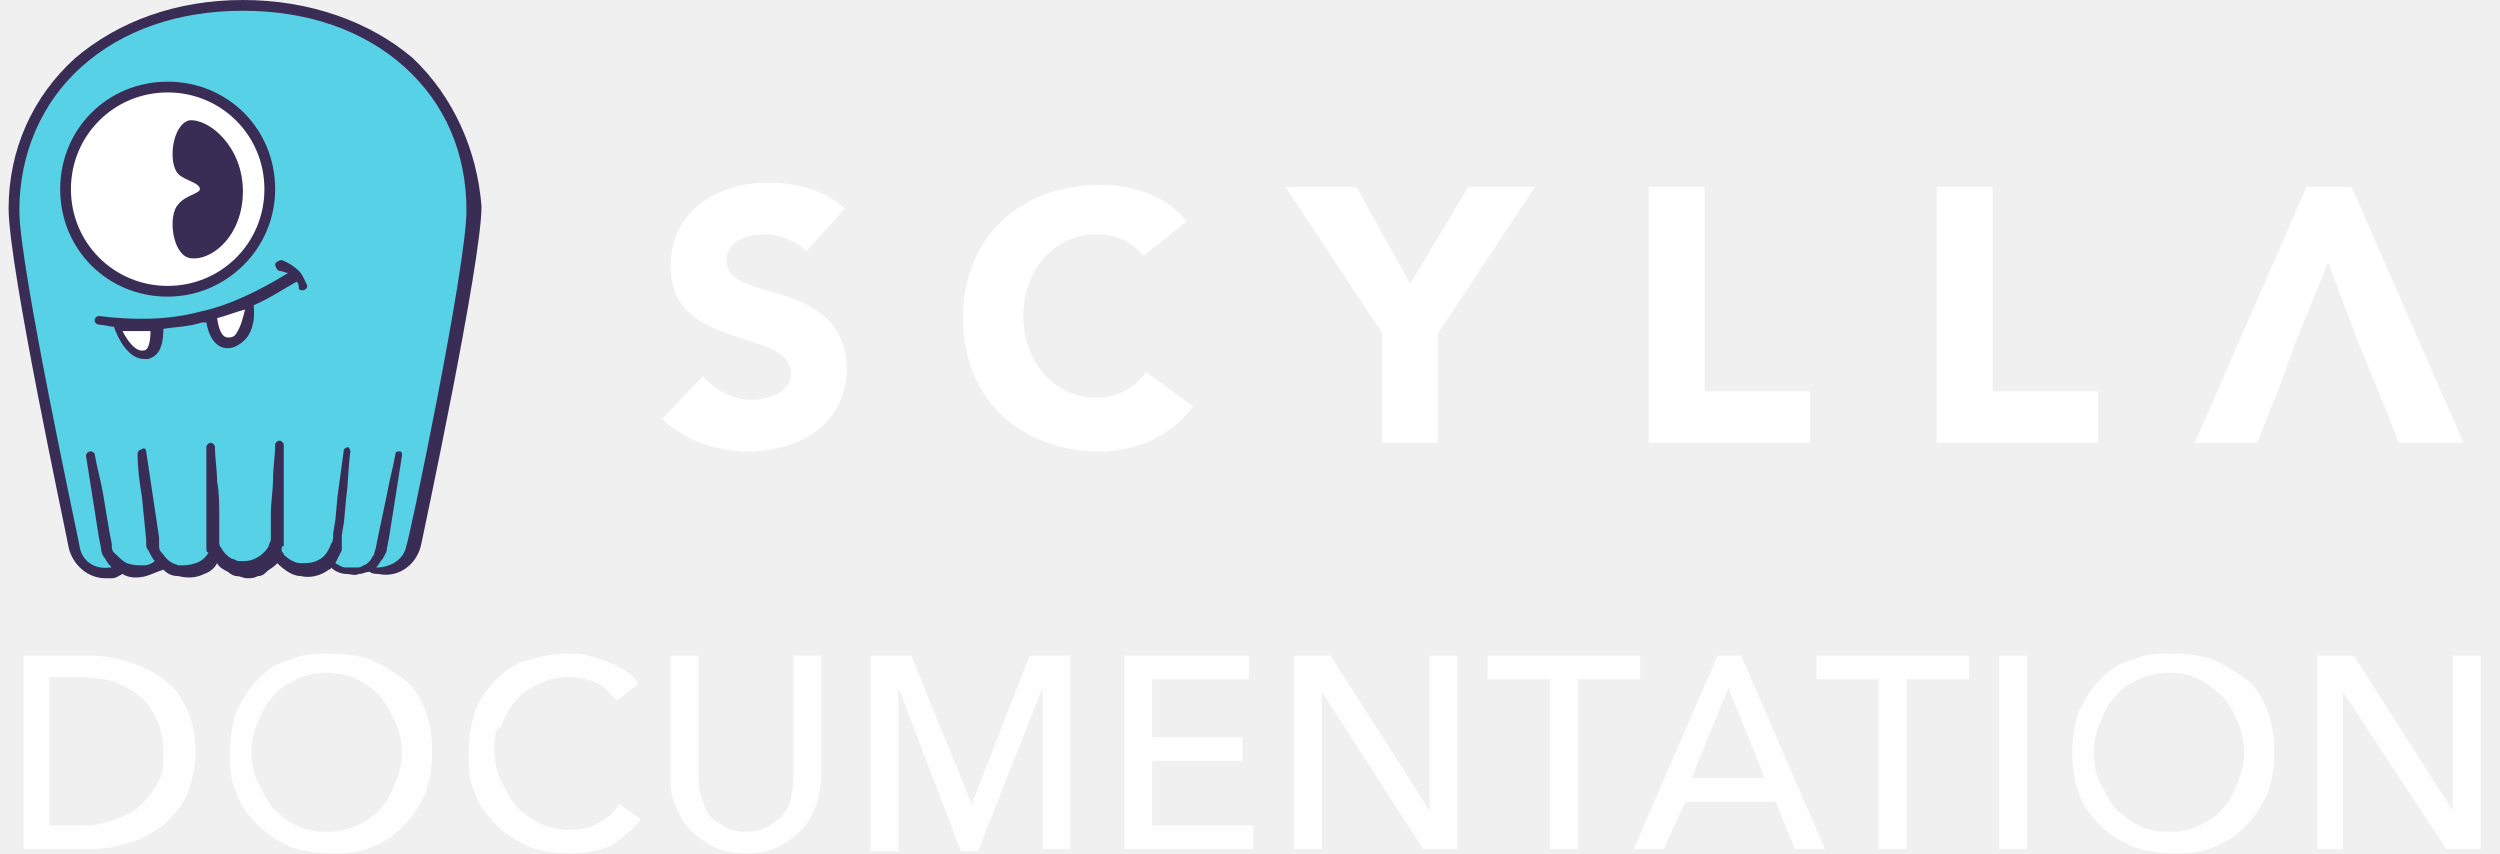
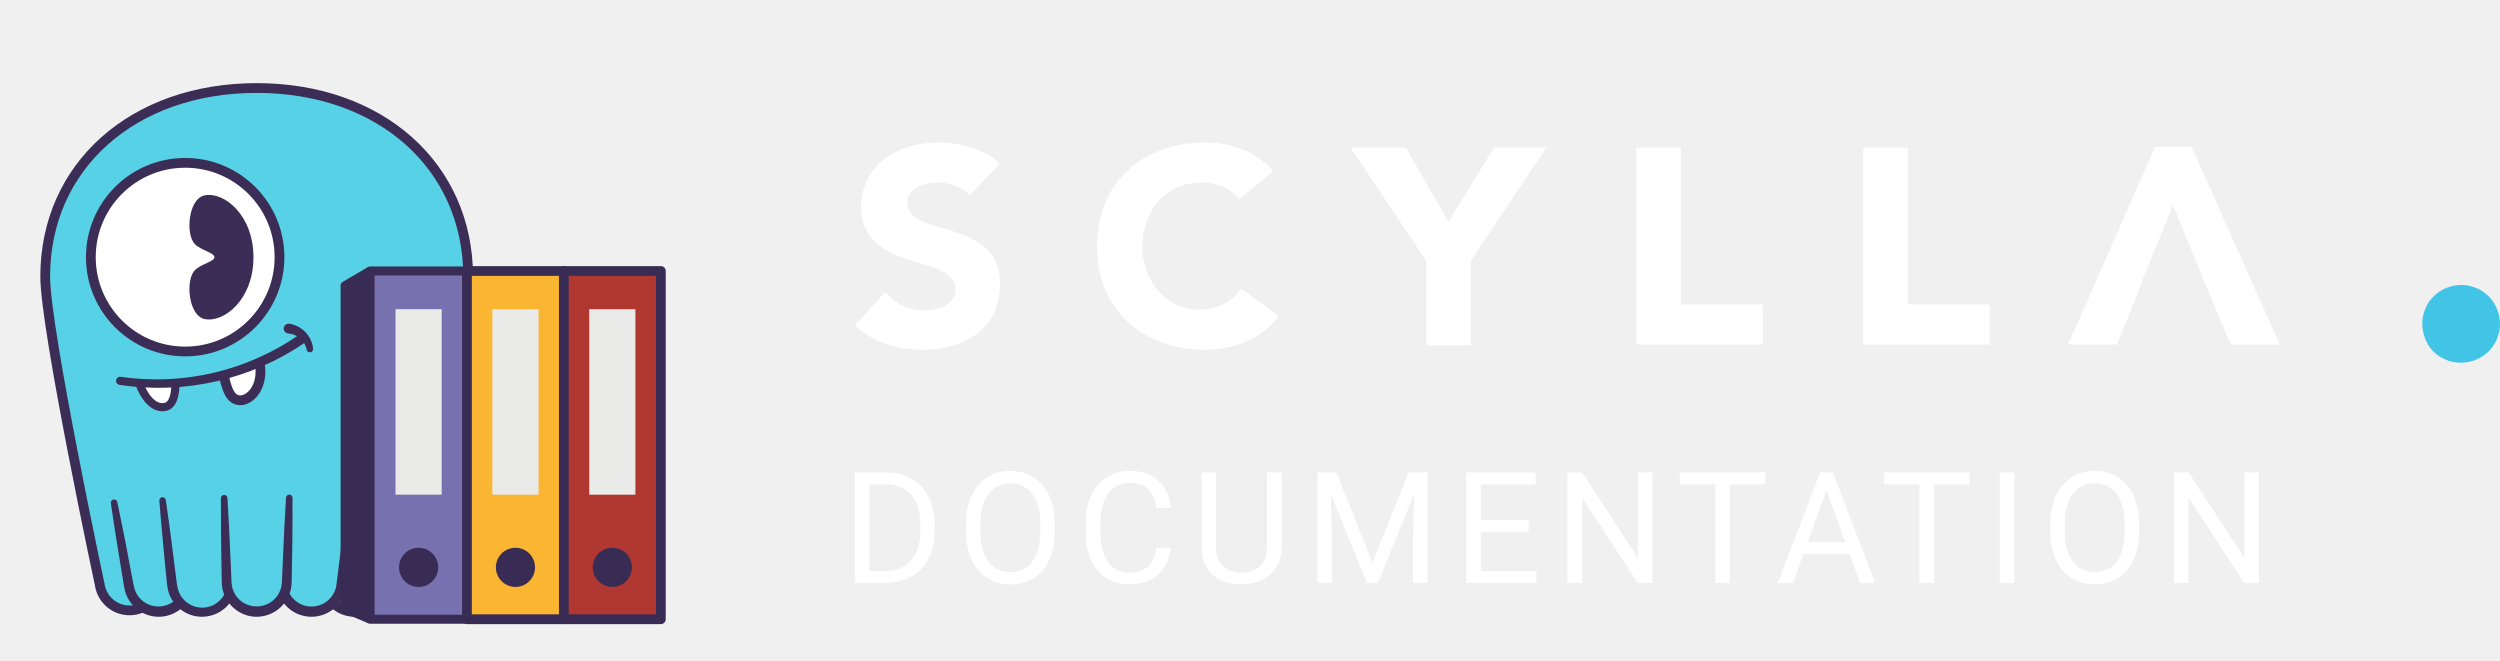
- <svg xmlns="http://www.w3.org/2000/svg" version="1.1" id="Layer_1" x="0px" y="0px" viewBox="0 0 116.3 39.7" style="enable-background:new 0 0 116.3 39.7;" xml:space="preserve">
-   <style type="text/css">
- 	.st0{opacity:0.9;fill:#FFFFFF;enable-background:new    ;}
- 	.st1{fill:#FFFFFF;}
- 	.st2{fill:#57D1E5;}
- 	.st3{fill:#3A2D55;}
- </style>
-   <path id="Documentation" class="st0" d="M1.1,30.5h3.1c0.6,0,1.2,0.1,1.8,0.3c0.6,0.2,1.1,0.4,1.6,0.8c0.5,0.3,0.8,0.8,1.1,1.4  c0.3,0.6,0.4,1.3,0.4,2s-0.2,1.4-0.4,2c-0.3,0.6-0.7,1-1.1,1.4c-0.5,0.3-1,0.7-1.6,0.8c-0.6,0.2-1.2,0.3-1.8,0.3H1.1V30.5z   M2.3,38.4h1.6c0.5,0,1-0.1,1.5-0.3c0.5-0.2,0.8-0.3,1.2-0.7c0.3-0.3,0.6-0.7,0.8-1.1C7.6,36,7.6,35.5,7.6,35c0-0.6-0.1-1-0.3-1.5  c-0.2-0.4-0.4-0.8-0.8-1.1c-0.3-0.3-0.8-0.5-1.2-0.7c-0.5-0.1-1-0.2-1.5-0.2H2.3V38.4z M20.1,35c0,0.7-0.1,1.3-0.3,1.9  c-0.3,0.6-0.6,1.1-1,1.5s-0.9,0.8-1.5,1c-0.6,0.3-1.3,0.3-1.9,0.3s-1.3-0.1-1.9-0.3c-0.6-0.3-1.1-0.6-1.5-1s-0.8-0.9-1-1.5  c-0.3-0.6-0.3-1.2-0.3-1.9c0-0.7,0.1-1.3,0.3-1.9c0.3-0.6,0.6-1.1,1-1.5s0.9-0.8,1.5-0.9c0.6-0.3,1.2-0.3,1.9-0.3  c0.7,0,1.3,0.1,1.9,0.3c0.6,0.3,1.1,0.6,1.5,0.9s0.8,0.9,1,1.5C20,33.7,20.1,34.2,20.1,35z M18.7,35c0-0.5-0.1-0.9-0.3-1.4  c-0.2-0.4-0.4-0.8-0.7-1.2c-0.3-0.3-0.7-0.6-1.1-0.8c-0.4-0.2-0.9-0.3-1.4-0.3s-1,0.1-1.4,0.3c-0.4,0.2-0.8,0.4-1.1,0.8  c-0.3,0.3-0.5,0.7-0.7,1.2c-0.2,0.4-0.3,0.9-0.3,1.4c0,0.5,0.1,1,0.3,1.4c0.2,0.4,0.4,0.8,0.7,1.2c0.3,0.3,0.7,0.6,1.1,0.8  c0.4,0.2,0.8,0.3,1.4,0.3c0.5,0,1-0.1,1.4-0.3c0.4-0.2,0.8-0.4,1.1-0.8c0.3-0.3,0.5-0.7,0.7-1.2S18.7,35.5,18.7,35z M29.8,38.1  c-0.3,0.5-0.8,0.8-1.3,1.2c-0.6,0.3-1.3,0.4-2,0.4c-0.7,0-1.3-0.1-1.9-0.3c-0.6-0.3-1.1-0.6-1.5-1c-0.4-0.4-0.8-0.9-1-1.5  c-0.3-0.6-0.3-1.2-0.3-1.9c0-0.7,0.1-1.3,0.3-1.9s0.6-1.1,1-1.5c0.4-0.4,0.9-0.8,1.5-0.9c0.6-0.2,1.3-0.3,1.9-0.3  c0.3,0,0.6,0,0.9,0.1c0.3,0.1,0.6,0.2,0.9,0.3c0.3,0.1,0.6,0.3,0.8,0.4c0.3,0.2,0.4,0.3,0.6,0.6l-1,0.8c-0.3-0.3-0.5-0.6-0.9-0.8  s-0.8-0.3-1.3-0.3c-0.5,0-1,0.1-1.4,0.3s-0.8,0.4-1.1,0.8c-0.3,0.3-0.5,0.7-0.7,1.2C23,33.9,23,34.4,23,34.9c0,0.5,0.1,1,0.3,1.4  c0.2,0.4,0.4,0.8,0.7,1.2c0.3,0.3,0.7,0.6,1.1,0.8s0.9,0.3,1.4,0.3s1-0.1,1.3-0.3c0.4-0.2,0.8-0.5,1-0.9L29.8,38.1z M34.7,39.7  c-0.6,0-1.1-0.1-1.5-0.3c-0.4-0.2-0.8-0.5-1.1-0.8c-0.3-0.3-0.5-0.7-0.7-1.2c-0.2-0.4-0.2-0.8-0.2-1.3v-5.6h1.3v5.6  c0,0.3,0,0.6,0.1,0.9c0.1,0.3,0.2,0.6,0.3,0.8c0.2,0.3,0.4,0.4,0.7,0.6c0.3,0.2,0.7,0.3,1.1,0.3s0.8-0.1,1.1-0.3  c0.3-0.2,0.5-0.3,0.7-0.6c0.2-0.3,0.3-0.5,0.3-0.8c0.1-0.3,0.1-0.6,0.1-0.9v-5.6h1.3v5.6c0,0.4-0.1,0.9-0.2,1.3  c-0.2,0.4-0.3,0.8-0.7,1.2s-0.7,0.6-1.1,0.8S35.3,39.7,34.7,39.7z M45.2,37.4L45.2,37.4l2.7-6.9h1.9v9h-1.3V32l0,0l-3,7.6h-0.8  L41.8,32l0,0v7.6h-1.3v-9.1h1.9L45.2,37.4z M53.6,38.4h4.7v1.1h-6v-9h5.8v1.1h-4.5v2.7h4.2v1.1h-4.2V38.4z M66.5,37.7L66.5,37.7  v-7.2h1.3v9h-1.6l-4.7-7.3l0,0v7.3h-1.3v-9h1.7L66.5,37.7z M73.4,39.5h-1.3v-7.9h-2.9v-1.1h7.1v1.1h-2.9L73.4,39.5L73.4,39.5z   M77.4,39.5H76l3.9-9H81l3.9,9h-1.4l-0.9-2.2h-4.2L77.4,39.5z M78.7,36.2h3.4L80.4,32L78.7,36.2z M88.7,39.5h-1.3v-7.9h-2.9v-1.1  h7.1v1.1h-2.9L88.7,39.5L88.7,39.5z M94.3,39.5H93v-9h1.3V39.5z M105.8,35c0,0.7-0.1,1.3-0.3,1.9c-0.3,0.6-0.6,1.1-1,1.5  c-0.4,0.4-0.9,0.8-1.5,1c-0.6,0.3-1.3,0.3-1.9,0.3s-1.3-0.1-1.9-0.3c-0.6-0.3-1.1-0.6-1.5-1c-0.4-0.4-0.8-0.9-1-1.5  s-0.3-1.2-0.3-1.9c0-0.7,0.1-1.3,0.3-1.9c0.3-0.6,0.6-1.1,1-1.5c0.4-0.4,0.9-0.8,1.5-0.9c0.6-0.3,1.2-0.3,1.9-0.3  c0.7,0,1.3,0.1,1.9,0.3c0.6,0.3,1.1,0.6,1.5,0.9c0.4,0.3,0.8,0.9,1,1.5C105.7,33.7,105.8,34.2,105.8,35z M104.4,35  c0-0.5-0.1-0.9-0.3-1.4c-0.2-0.5-0.4-0.8-0.7-1.2c-0.3-0.3-0.7-0.6-1.1-0.8c-0.4-0.2-0.9-0.3-1.4-0.3c-0.5,0-1,0.1-1.4,0.3  c-0.4,0.2-0.8,0.4-1.1,0.8c-0.3,0.3-0.5,0.7-0.7,1.2s-0.3,0.9-0.3,1.4c0,0.5,0.1,1,0.3,1.4c0.2,0.4,0.4,0.8,0.7,1.2  c0.3,0.3,0.7,0.6,1.1,0.8c0.4,0.2,0.8,0.3,1.4,0.3c0.5,0,1-0.1,1.4-0.3c0.4-0.2,0.8-0.4,1.1-0.8c0.3-0.3,0.5-0.7,0.7-1.2  S104.4,35.5,104.4,35z M114.1,37.7L114.1,37.7v-7.2h1.3v9h-1.6l-4.8-7.3l0,0v7.3h-1.2v-9h1.7L114.1,37.7z" />
-   <g>
-     <path class="st1" d="M33.8,12.1c0-0.9,1-1.2,1.8-1.2c0.6,0,1.5,0.3,1.9,0.8l1.8-2c-1-0.9-2.3-1.2-3.6-1.2c-2.3,0-4.5,1.3-4.5,3.9   c0,4,5.6,2.8,5.6,5c0,0.8-1,1.2-1.8,1.2c-0.9,0-1.7-0.4-2.3-1.1l-1.9,2c1.1,1,2.5,1.5,4,1.5c2.4,0,4.6-1.3,4.6-3.9   C39.2,12.8,33.8,14.2,33.8,12.1" />
-     <path class="st1" d="M47.6,14.7c0-2.2,1.5-3.8,3.4-3.8c1,0,1.7,0.4,2.2,1l2-1.6c-1-1.3-2.7-1.7-4-1.7c-3.7,0-6.4,2.4-6.4,6.2   c0,3.8,2.7,6.2,6.4,6.2c1.6,0,3.3-0.7,4.3-2.1l-2.2-1.6C52.9,18,52,18.5,51,18.5C49.1,18.5,47.6,16.9,47.6,14.7" />
-     <polygon class="st1" points="66.9,15.5 71.4,8.7 68.3,8.7 65.6,13.2 63.1,8.7 59.8,8.7 64.3,15.5 64.3,20.6 66.9,20.6  " />
-     <polygon class="st1" points="76.7,20.6 84.2,20.6 84.2,18.2 79.3,18.2 79.3,8.7 76.7,8.7  " />
-     <polygon class="st1" points="90.1,20.6 97.6,20.6 97.6,18.2 92.7,18.2 92.7,8.7 90.1,8.7  " />
-     <polygon class="st1" points="114.6,20.6 109.4,8.7 107.3,8.7 102.1,20.6 105,20.6 106,18.1 106.8,15.9 108.3,12.2 109.7,15.9    110.6,18.1 111.6,20.6  " />
-   </g>
-   <g>
-     <path class="st2" d="M11.2,0.2C5,0.2,0.6,4.2,0.6,9.7c0,2.7,2.8,15.7,2.8,15.7c0.2,0.8,0.9,1.3,1.7,1.2c0.2,0,0.3-0.1,0.5-0.2   l0.1,0c0.3,0.2,0.6,0.2,0.9,0.2c0.3,0,0.5-0.1,0.7-0.3l0.3,0c0.3,0.2,0.6,0.3,1,0.3c0.4,0,0.7-0.2,1-0.4l0.6,0   c0.3,0.3,0.6,0.5,1.1,0.5c0.4,0,0.8-0.2,1.1-0.5l0.6,0c0.2,0.2,0.5,0.4,0.9,0.4c0.4,0,0.8-0.1,1.1-0.3l0.4,0   c0.2,0.1,0.4,0.2,0.6,0.3c0.3,0.1,0.6,0,0.9-0.1c0.1,0.1,0.3,0.1,0.4,0.1c0.8,0.1,1.6-0.4,1.7-1.2c0,0,2.8-13,2.8-15.7   C21.9,4.2,17.5,0.2,11.2,0.2z" />
-     <g>
-       <circle class="st1" cx="7.8" cy="8.8" r="4.8" />
-       <path class="st3" d="M7.8,13.8c-2.8,0-5-2.2-5-5s2.2-5,5-5c2.8,0,5,2.2,5,5S10.5,13.8,7.8,13.8z M7.8,4.3c-2.5,0-4.5,2-4.5,4.5    s2,4.5,4.5,4.5c2.5,0,4.5-2,4.5-4.5S10.3,4.3,7.8,4.3z" />
-     </g>
-     <path class="st3" d="M8.8,5.6c-0.8,0.2-1,2-0.5,2.5c0.3,0.3,1,0.4,1,0.7c0,0.2-0.7,0.3-1,0.7c-0.5,0.5-0.3,2.3,0.5,2.5   c1,0.2,2.5-1,2.5-3.1S9.7,5.5,8.8,5.6z" />
-     <path class="st1" d="M5.4,15.2c0.2,0.5,0.7,1.4,1.3,1.3c0.3-0.1,0.5-0.5,0.5-1.1" />
-     <path class="st1" d="M9.7,14.8c0.2,0.7,0.3,1.1,0.8,1.1s1.1-0.7,1-1.8" />
-     <path class="st3" d="M13.9,12.6c-0.2-0.2-0.5-0.4-0.8-0.5l0,0c0,0,0,0,0,0c-0.1,0-0.3,0.1-0.3,0.2c0,0.1,0.1,0.3,0.2,0.3   c0.1,0,0.3,0.1,0.4,0.1c-1.3,0.8-2.7,1.5-4.1,1.8c-1.5,0.4-3.1,0.4-4.7,0.2c-0.1,0-0.2,0.1-0.2,0.2c0,0.1,0.1,0.2,0.2,0.2   c0.2,0,0.5,0.1,0.7,0.1c0,0,0,0,0,0c0.2,0.6,0.7,1.5,1.4,1.5c0.1,0,0.1,0,0.2,0c0.3-0.1,0.7-0.3,0.7-1.4c0,0,0,0,0,0   c0.6-0.1,1.2-0.1,1.8-0.3c0.1,0,0.1,0,0.2,0c0.1,0.6,0.4,1.2,1,1.2c0.3,0,0.6-0.2,0.8-0.4c0.2-0.2,0.5-0.7,0.4-1.6   c0.7-0.3,1.3-0.7,2-1.1c0.1,0.1,0.1,0.2,0.1,0.3l0,0c0,0.1,0.1,0.1,0.2,0.1c0.1,0,0.2-0.1,0.2-0.2C14.2,13.1,14.1,12.8,13.9,12.6z    M7,15.4c0,0.5-0.1,0.9-0.3,0.9c-0.4,0.1-0.8-0.5-1-0.9C6.2,15.4,6.6,15.4,7,15.4C7,15.3,7,15.3,7,15.4z M11,15.5   c-0.1,0.2-0.3,0.2-0.4,0.2c-0.2,0-0.4-0.2-0.5-0.9c0.4-0.1,0.9-0.3,1.3-0.4C11.3,14.8,11.2,15.2,11,15.5z" />
-     <g>
-       <path class="st3" d="M19.2,2.7C17.2,1,14.4,0,11.3,0C8.2,0,5.5,1,3.5,2.7c-2,1.8-3.1,4.3-3.1,7c0,2.7,2.7,15.2,2.8,15.8    c0.2,0.8,0.9,1.4,1.7,1.4c0.1,0,0.2,0,0.3,0c0.2,0,0.3-0.1,0.5-0.2c0.3,0.2,0.7,0.2,1.1,0.1c0.3-0.1,0.5-0.2,0.8-0.3    c0.2,0.2,0.4,0.3,0.7,0.3c0.4,0.1,0.8,0.1,1.2-0.1c0.3-0.1,0.5-0.3,0.6-0.5c0.1,0.2,0.3,0.3,0.5,0.4c0.1,0.1,0.3,0.2,0.4,0.2    c0.2,0,0.3,0.1,0.5,0.1c0.2,0,0.3,0,0.5-0.1c0.2,0,0.3-0.1,0.4-0.2c0.1-0.1,0.3-0.2,0.4-0.3c0,0,0.1-0.1,0.1-0.1c0,0,0,0,0,0    c0.3,0.3,0.7,0.6,1.1,0.6c0.4,0.1,0.9,0,1.3-0.3c0,0,0.1,0,0.1-0.1c0.2,0.2,0.5,0.3,0.7,0.3c0.2,0,0.4,0.1,0.6,0    c0.2,0,0.3-0.1,0.5-0.1c0.1,0.1,0.3,0.1,0.4,0.1c0.9,0.2,1.8-0.4,2-1.4c0.1-0.5,2.8-13.1,2.8-15.7C22.2,7,21.1,4.5,19.2,2.7z     M18.9,25.4c-0.1,0.6-0.7,1-1.4,1c0.1-0.1,0.2-0.3,0.3-0.4c0.1-0.2,0.2-0.3,0.2-0.5l0.1-0.5l0.3-1.9c0.1-0.6,0.2-1.3,0.3-1.9    c0-0.1,0-0.2-0.1-0.2c-0.1,0-0.2,0-0.2,0.1c-0.1,0.6-0.3,1.3-0.4,1.9l-0.4,1.9l-0.1,0.5c0,0.1-0.1,0.3-0.1,0.4    c-0.1,0.1-0.1,0.2-0.2,0.3c-0.1,0.1-0.2,0.2-0.3,0.2c-0.1,0.1-0.2,0.1-0.4,0.1c-0.1,0-0.3,0-0.4,0c-0.2,0-0.3-0.1-0.5-0.2    c0.1-0.2,0.2-0.4,0.3-0.6c0-0.1,0-0.1,0-0.2c0,0,0-0.1,0-0.1l0-0.1l0-0.3l0.1-0.6l0.1-1.1c0.1-0.7,0.1-1.5,0.2-2.2    c0-0.1-0.1-0.2-0.1-0.2c-0.1,0-0.2,0.1-0.2,0.1c-0.1,0.7-0.2,1.5-0.3,2.2l-0.1,1.1l-0.1,0.6c0,0.2,0,0.4-0.1,0.5    c-0.1,0.3-0.3,0.6-0.5,0.7c-0.3,0.2-0.6,0.2-0.9,0.2c-0.3,0-0.6-0.2-0.8-0.4c0-0.1-0.1-0.1-0.1-0.2c0-0.1,0-0.2,0.1-0.2    c0-0.2,0-0.3,0-0.5l0-0.8c0-0.6,0-1.1,0-1.7c0-0.6,0-1.1,0-1.7c0-0.1-0.1-0.2-0.2-0.2c-0.1,0-0.2,0.1-0.2,0.2    c0,0.5-0.1,1.1-0.1,1.6c0,0.5-0.1,1.1-0.1,1.6l0,0.8c0,0.1,0,0.1,0,0.2c0,0.1,0,0.1,0,0.2c0,0.1-0.1,0.2-0.1,0.3    c-0.2,0.4-0.7,0.7-1.1,0.7c-0.1,0-0.2,0-0.3,0c-0.1,0-0.2-0.1-0.3-0.1c-0.2-0.1-0.4-0.3-0.5-0.5c-0.1-0.1-0.1-0.2-0.1-0.3    c0-0.1,0-0.2,0-0.4l0-0.8c0-0.5,0-1.1-0.1-1.6c0-0.5-0.1-1.1-0.1-1.6c0-0.1-0.1-0.2-0.2-0.2c-0.1,0-0.2,0.1-0.2,0.2    c0,0.6,0,1.1,0,1.7c0,0.6,0,1.1,0,1.7l0,0.8c0,0.1,0,0.3,0,0.5c0,0.1,0,0.2,0.1,0.2c-0.1,0.2-0.3,0.4-0.6,0.5    c-0.3,0.1-0.5,0.1-0.8,0.1c-0.3-0.1-0.5-0.2-0.7-0.5c-0.1-0.1-0.2-0.2-0.2-0.4c0-0.1,0-0.1,0-0.2c0,0,0-0.1,0-0.1l0-0.1l-0.3-2    c-0.1-0.7-0.2-1.3-0.3-2c0-0.1-0.1-0.2-0.2-0.1c-0.1,0-0.2,0.1-0.2,0.2c0,0.7,0.1,1.4,0.2,2l0.2,2l0,0.1c0,0,0,0.1,0,0.1    c0,0.1,0,0.2,0.1,0.3C7,25.8,7.1,26,7.2,26.1c-0.1,0.1-0.3,0.2-0.5,0.2c-0.3,0-0.5,0-0.8-0.1c-0.2-0.1-0.4-0.3-0.6-0.5    c-0.1-0.1-0.1-0.2-0.1-0.4l-0.1-0.5L4.8,23c-0.1-0.6-0.3-1.3-0.4-1.9C4.3,21,4.3,21,4.2,21C4.1,21,4,21.1,4,21.2    c0.1,0.6,0.2,1.3,0.3,1.9L4.6,25l0.1,0.5c0,0.2,0.1,0.4,0.2,0.5c0.1,0.2,0.2,0.3,0.3,0.4c0,0,0,0-0.1,0c-0.7,0.1-1.3-0.3-1.4-1    c0-0.1-2.8-13-2.8-15.6c0-2.6,1-5,2.9-6.7c1.9-1.7,4.5-2.6,7.5-2.6c3,0,5.6,0.9,7.5,2.6c1.9,1.7,2.9,4,2.9,6.7    C21.7,12.4,19,25.3,18.9,25.4z" />
-     </g>
-   </g>
+ <svg xmlns="http://www.w3.org/2000/svg" width="193" height="51" viewBox="0 0 193 51" fill="none">
+   <path fill-rule="evenodd" clip-rule="evenodd" d="M72.39 14.092C71.428 14.092 70.054 14.496 70.054 15.639C70.054 16.829 71.324 17.195 72.794 17.618C74.809 18.198 77.199 18.887 77.199 21.958C77.199 25.387 74.451 27 71.222 27C69.229 27 67.443 26.462 66 25.118L68.336 22.563C69.092 23.437 70.191 23.975 71.359 23.975C72.527 23.975 73.764 23.437 73.764 22.361C73.764 21.157 72.44 20.748 70.921 20.278C68.877 19.646 66.481 18.905 66.481 15.975C66.481 12.681 69.367 11 72.459 11C74.176 11 75.894 11.471 77.199 12.613L74.863 15.101C74.314 14.429 73.214 14.092 72.39 14.092ZM92.727 14.092C90.116 14.092 88.192 16.177 88.192 19C88.192 21.823 90.116 23.908 92.59 23.908C93.964 23.908 95.132 23.302 95.819 22.294L98.705 24.378C97.399 26.193 95.201 27 93.071 27C88.192 27 84.688 23.908 84.688 19C84.688 14.092 88.192 11 93.071 11C94.788 11 96.987 11.605 98.292 13.219L95.681 15.37C94.994 14.563 94.032 14.092 92.727 14.092ZM113.545 20.142L119.385 11.402H115.332L111.828 17.117L108.53 11.402H104.27L110.11 20.142V26.663H113.545V20.142ZM136.081 26.596H126.325V11.402H129.76V23.503H136.081V26.596ZM143.845 26.596H153.601V23.503H147.28V11.402H143.845V26.596ZM169.198 11.336L176 26.597H172.221L170.847 23.37L169.679 20.546L167.755 15.84L165.831 20.546L164.732 23.37L163.427 26.597H159.648L166.381 11.336H169.198Z" fill="white" />
+   <path d="M65.99 45V36.469H68.398C69.141 36.469 69.797 36.633 70.367 36.961C70.938 37.289 71.377 37.756 71.686 38.361C71.998 38.967 72.156 39.662 72.16 40.447V40.992C72.16 41.797 72.004 42.502 71.691 43.107C71.383 43.713 70.939 44.178 70.361 44.502C69.787 44.826 69.117 44.992 68.352 45H65.99ZM67.115 37.395V44.08H68.299C69.166 44.08 69.84 43.81 70.32 43.272C70.805 42.732 71.047 41.965 71.047 40.969V40.471C71.047 39.502 70.818 38.75 70.361 38.215C69.908 37.676 69.264 37.402 68.428 37.395H67.115ZM81.428 41.01C81.428 41.846 81.287 42.576 81.006 43.201C80.725 43.822 80.326 44.297 79.811 44.625C79.295 44.953 78.693 45.117 78.006 45.117C77.334 45.117 76.738 44.953 76.219 44.625C75.699 44.293 75.295 43.822 75.006 43.213C74.721 42.6 74.574 41.891 74.566 41.086V40.471C74.566 39.65 74.709 38.926 74.994 38.297C75.279 37.668 75.682 37.188 76.201 36.855C76.725 36.52 77.322 36.352 77.994 36.352C78.678 36.352 79.279 36.518 79.799 36.85C80.322 37.178 80.725 37.656 81.006 38.285C81.287 38.91 81.428 39.639 81.428 40.471V41.01ZM80.309 40.459C80.309 39.447 80.106 38.672 79.699 38.133C79.293 37.59 78.725 37.318 77.994 37.318C77.283 37.318 76.723 37.59 76.312 38.133C75.906 38.672 75.697 39.422 75.686 40.383V41.01C75.686 41.99 75.891 42.762 76.301 43.324C76.715 43.883 77.283 44.162 78.006 44.162C78.732 44.162 79.295 43.898 79.693 43.371C80.092 42.84 80.297 42.08 80.309 41.092V40.459ZM90.391 42.293C90.285 43.195 89.951 43.893 89.389 44.385C88.83 44.873 88.086 45.117 87.156 45.117C86.148 45.117 85.34 44.756 84.731 44.033C84.125 43.31 83.822 42.344 83.822 41.133V40.312C83.822 39.52 83.963 38.822 84.244 38.221C84.529 37.619 84.932 37.158 85.451 36.838C85.971 36.514 86.572 36.352 87.256 36.352C88.162 36.352 88.889 36.605 89.436 37.113C89.982 37.617 90.301 38.316 90.391 39.211H89.26C89.162 38.531 88.949 38.039 88.621 37.734C88.297 37.43 87.842 37.277 87.256 37.277C86.537 37.277 85.973 37.543 85.562 38.074C85.156 38.605 84.953 39.361 84.953 40.342V41.168C84.953 42.094 85.147 42.83 85.533 43.377C85.92 43.924 86.461 44.197 87.156 44.197C87.781 44.197 88.26 44.057 88.592 43.775C88.928 43.49 89.15 42.996 89.26 42.293H90.391ZM98.938 36.469V42.27C98.934 43.074 98.68 43.732 98.176 44.244C97.676 44.756 96.996 45.043 96.137 45.105L95.838 45.117C94.904 45.117 94.16 44.865 93.606 44.361C93.051 43.857 92.769 43.164 92.762 42.281V36.469H93.875V42.246C93.875 42.863 94.045 43.344 94.385 43.688C94.725 44.027 95.209 44.197 95.838 44.197C96.475 44.197 96.961 44.027 97.297 43.688C97.637 43.348 97.807 42.869 97.807 42.252V36.469H98.938ZM103.166 36.469L105.955 43.43L108.744 36.469H110.203V45H109.078V41.678L109.184 38.092L106.383 45H105.521L102.727 38.109L102.838 41.678V45H101.713V36.469H103.166ZM118.012 41.057H114.314V44.08H118.609V45H113.189V36.469H118.551V37.395H114.314V40.137H118.012V41.057ZM127.566 45H126.436L122.141 38.426V45H121.01V36.469H122.141L126.447 43.072V36.469H127.566V45ZM136.283 37.395H133.541V45H132.422V37.395H129.686V36.469H136.283V37.395ZM142.791 42.773H139.217L138.414 45H137.254L140.512 36.469H141.496L144.76 45H143.605L142.791 42.773ZM139.557 41.848H142.457L141.004 37.857L139.557 41.848ZM152.041 37.395H149.299V45H148.18V37.395H145.443V36.469H152.041V37.395ZM155.514 45H154.389V36.469H155.514V45ZM165.139 41.01C165.139 41.846 164.998 42.576 164.717 43.201C164.436 43.822 164.037 44.297 163.521 44.625C163.006 44.953 162.404 45.117 161.717 45.117C161.045 45.117 160.449 44.953 159.93 44.625C159.41 44.293 159.006 43.822 158.717 43.213C158.432 42.6 158.285 41.891 158.277 41.086V40.471C158.277 39.65 158.42 38.926 158.705 38.297C158.99 37.668 159.393 37.188 159.912 36.855C160.436 36.52 161.033 36.352 161.705 36.352C162.389 36.352 162.99 36.518 163.51 36.85C164.033 37.178 164.436 37.656 164.717 38.285C164.998 38.91 165.139 39.639 165.139 40.471V41.01ZM164.02 40.459C164.02 39.447 163.816 38.672 163.41 38.133C163.004 37.59 162.436 37.318 161.705 37.318C160.994 37.318 160.434 37.59 160.023 38.133C159.617 38.672 159.408 39.422 159.396 40.383V41.01C159.396 41.99 159.602 42.762 160.012 43.324C160.426 43.883 160.994 44.162 161.717 44.162C162.443 44.162 163.006 43.898 163.404 43.371C163.803 42.84 164.008 42.08 164.02 41.092V40.459ZM174.383 45H173.252L168.957 38.426V45H167.826V36.469H168.957L173.264 43.072V36.469H174.383V45Z" fill="white" />
+   <path d="M191.033 27.814C192.601 27.244 193.384 25.534 192.814 23.967C192.244 22.399 190.534 21.616 188.967 22.186C187.399 22.756 186.616 24.466 187.186 26.033C187.684 27.601 189.466 28.384 191.033 27.814Z" fill="#42C4E6" />
+   <path d="M12.311 44.525C12.38 45.108 12.225 45.696 11.879 46.169C11.532 46.644 11.019 46.969 10.442 47.08C9.865 47.192 9.268 47.081 8.77 46.77C8.271 46.459 7.909 45.972 7.755 45.405C7.755 45.405 3.49 25.447 3.49 21.36C3.49 12.821 10.276 6.795 19.818 6.795C29.361 6.795 36.141 12.821 36.141 21.36C36.141 25.447 31.887 45.401 31.887 45.401C31.743 45.978 31.383 46.478 30.881 46.798C30.379 47.117 29.774 47.233 29.19 47.12C28.606 47.007 28.087 46.675 27.74 46.192C27.393 45.708 27.245 45.11 27.325 44.521" fill="#57D1E5" />
+   <path d="M12.311 44.525C12.38 45.108 12.225 45.696 11.879 46.169C11.532 46.644 11.019 46.969 10.442 47.08C9.865 47.192 9.268 47.081 8.77 46.77C8.271 46.459 7.909 45.972 7.755 45.405C7.755 45.405 3.49 25.447 3.49 21.36C3.49 12.821 10.276 6.795 19.818 6.795C29.361 6.795 36.141 12.821 36.141 21.36C36.141 25.447 31.887 45.401 31.887 45.401C31.743 45.978 31.383 46.478 30.881 46.798C30.379 47.117 29.774 47.233 29.19 47.12C28.606 47.007 28.087 46.675 27.74 46.192C27.393 45.708 27.245 45.11 27.325 44.521" stroke="#3B2D55" stroke-width="0.754" stroke-linecap="round" stroke-linejoin="round" />
+   <path d="M30.839 38.805L29.675 45.308C29.555 45.89 29.216 46.404 28.728 46.745C28.241 47.085 27.641 47.225 27.053 47.138C26.465 47.05 25.933 46.74 25.566 46.272C25.199 45.804 25.025 45.214 25.08 44.621" fill="#5FC8DE" />
+   <path d="M31.087 38.849L30.827 40.552L30.558 42.252L30.28 43.95L30.139 44.8C30.098 45.099 30.041 45.395 29.968 45.688C29.823 46.172 29.545 46.606 29.166 46.941C28.786 47.275 28.32 47.496 27.821 47.578C27.322 47.66 26.81 47.6 26.343 47.406C25.877 47.211 25.474 46.889 25.181 46.477C24.792 45.924 24.622 45.247 24.704 44.577C24.716 44.477 24.767 44.387 24.845 44.325C24.924 44.263 25.024 44.235 25.123 44.247C25.222 44.259 25.313 44.31 25.375 44.388C25.436 44.467 25.465 44.567 25.453 44.666C25.401 45.148 25.532 45.632 25.819 46.023C26.098 46.414 26.513 46.686 26.982 46.785C27.454 46.885 27.945 46.807 28.363 46.566C28.782 46.324 29.095 45.933 29.239 45.471C29.301 45.259 29.352 44.947 29.406 44.672L29.569 43.826L29.895 42.138L30.23 40.449L30.581 38.764C30.597 38.703 30.636 38.651 30.689 38.617C30.742 38.584 30.806 38.571 30.868 38.582C30.93 38.593 30.985 38.627 31.024 38.676C31.062 38.726 31.081 38.789 31.075 38.851L31.087 38.849Z" fill="#3B2D55" />
+   <path d="M14.295 27.135C18.317 27.135 21.577 23.875 21.577 19.853C21.577 15.831 18.317 12.571 14.295 12.571C10.273 12.571 7.013 15.831 7.013 19.853C7.013 23.875 10.273 27.135 14.295 27.135Z" fill="white" stroke="#3B2D55" stroke-width="0.754" stroke-linecap="round" stroke-linejoin="round" />
+   <path d="M15.802 15.082C14.541 15.326 14.295 18.095 15.047 18.849C15.542 19.343 16.554 19.508 16.554 19.853C16.554 20.198 15.542 20.363 15.047 20.857C14.295 21.612 14.541 24.372 15.802 24.632C17.298 24.931 19.567 23.126 19.567 19.861C19.567 16.596 17.298 14.783 15.802 15.082Z" fill="#3B2D55" />
+   <path d="M10.778 29.646C11.03 30.4 11.782 31.655 12.786 31.404C13.275 31.282 13.541 30.65 13.541 29.646" fill="white" />
+   <path d="M10.778 29.646C11.03 30.4 11.782 31.655 12.786 31.404C13.275 31.282 13.541 30.65 13.541 29.646" stroke="#3B2D55" stroke-width="0.628" stroke-linecap="round" stroke-linejoin="round" />
+   <path d="M17.308 29.144C17.558 30.148 17.81 30.902 18.562 30.902C19.314 30.902 20.32 29.898 20.069 28.14" fill="white" />
+   <path d="M17.308 29.144C17.558 30.148 17.81 30.902 18.562 30.902C19.314 30.902 20.32 29.898 20.069 28.14" stroke="#3B2D55" stroke-width="0.754" stroke-linecap="round" stroke-linejoin="round" />
+   <path d="M9.318 29.091C14.166 29.791 19.099 28.625 23.12 25.828C23.202 25.771 23.303 25.749 23.402 25.767C23.5 25.785 23.587 25.84 23.645 25.922C23.702 26.005 23.724 26.106 23.706 26.204C23.689 26.303 23.633 26.39 23.55 26.447C19.362 29.309 14.244 30.476 9.229 29.712C9.146 29.7 9.072 29.655 9.022 29.588C8.973 29.521 8.952 29.437 8.964 29.354C8.976 29.272 9.021 29.197 9.088 29.148C9.155 29.098 9.239 29.077 9.322 29.09L9.318 29.091Z" fill="#3B2D55" />
+   <path d="M23.685 27.015C23.616 26.674 23.437 26.364 23.177 26.133C22.927 25.909 22.611 25.773 22.277 25.745C22.225 25.745 22.174 25.734 22.127 25.713C22.079 25.692 22.037 25.662 22.002 25.623C21.966 25.585 21.939 25.54 21.922 25.491C21.905 25.442 21.899 25.391 21.902 25.339C21.906 25.287 21.921 25.237 21.945 25.191C21.969 25.145 22.002 25.105 22.043 25.072C22.083 25.04 22.13 25.016 22.18 25.002C22.23 24.989 22.282 24.985 22.333 24.993H22.374C22.85 25.081 23.285 25.321 23.613 25.677C23.931 26.024 24.127 26.465 24.173 26.934C24.177 26.996 24.156 27.058 24.117 27.106C24.077 27.155 24.021 27.187 23.959 27.196C23.897 27.205 23.833 27.191 23.781 27.156C23.729 27.121 23.692 27.068 23.677 27.007L23.685 27.015Z" fill="#3B2D55" />
+   <path d="M14.553 44.621C14.608 45.214 14.434 45.804 14.067 46.272C13.7 46.74 13.168 47.05 12.58 47.138C11.992 47.225 11.392 47.085 10.905 46.745C10.417 46.404 10.078 45.89 9.958 45.308L8.794 38.805" fill="#57D1E5" />
+   <path d="M14.929 44.577C15.013 45.249 14.842 45.928 14.45 46.48C14.057 47.031 13.472 47.416 12.81 47.557C12.146 47.698 11.453 47.582 10.871 47.233C10.291 46.883 9.861 46.33 9.665 45.682C9.593 45.39 9.538 45.094 9.5 44.796L9.359 43.947L9.081 42.248L8.812 40.548L8.558 38.846C8.553 38.813 8.554 38.78 8.562 38.748C8.57 38.715 8.584 38.685 8.604 38.659C8.623 38.632 8.648 38.61 8.676 38.593C8.705 38.576 8.736 38.565 8.769 38.561C8.832 38.551 8.896 38.566 8.949 38.602C9.001 38.638 9.038 38.692 9.052 38.755L9.401 40.439L9.739 42.128L10.056 43.826L10.219 44.672C10.274 44.947 10.322 45.253 10.386 45.469C10.534 45.93 10.847 46.321 11.264 46.566C11.576 46.744 11.931 46.832 12.29 46.821C12.648 46.81 12.997 46.701 13.298 46.504C13.598 46.308 13.839 46.033 13.993 45.709C14.148 45.385 14.21 45.025 14.173 44.668C14.161 44.569 14.189 44.469 14.251 44.391C14.313 44.312 14.404 44.262 14.503 44.25C14.602 44.239 14.702 44.267 14.78 44.329C14.859 44.391 14.909 44.481 14.921 44.581L14.929 44.577Z" fill="#3B2D55" />
+   <path d="M17.907 44.771C17.924 45.365 17.712 45.944 17.316 46.387C16.919 46.831 16.368 47.106 15.775 47.155C15.182 47.205 14.593 47.026 14.129 46.654C13.664 46.283 13.359 45.748 13.277 45.158L12.544 38.644" fill="#57D1E5" />
+   <path d="M18.283 44.751C18.324 45.425 18.112 46.089 17.687 46.614C17.263 47.138 16.657 47.484 15.989 47.584C15.321 47.685 14.639 47.529 14.08 47.15C13.523 46.772 13.127 46.201 12.967 45.548C12.908 45.251 12.869 44.95 12.849 44.648L12.763 43.795L12.602 42.081L12.443 40.373L12.302 38.663C12.294 38.597 12.313 38.531 12.355 38.479C12.396 38.427 12.457 38.394 12.523 38.386C12.589 38.379 12.655 38.398 12.707 38.439C12.759 38.481 12.793 38.541 12.8 38.607L13.041 40.306L13.265 42.006L13.483 43.708L13.589 44.557C13.614 44.825 13.653 45.092 13.707 45.356C13.806 45.844 14.089 46.276 14.497 46.561C14.905 46.847 15.407 46.964 15.899 46.889C16.391 46.815 16.836 46.553 17.141 46.16C17.446 45.766 17.587 45.27 17.537 44.775C17.532 44.675 17.566 44.577 17.633 44.503C17.7 44.429 17.794 44.384 17.893 44.379C17.993 44.374 18.091 44.408 18.165 44.475C18.239 44.542 18.284 44.636 18.289 44.736L18.283 44.751Z" fill="#3B2D55" />
+   <path d="M27.091 38.644L26.368 45.157C26.285 45.746 25.981 46.281 25.516 46.652C25.051 47.024 24.462 47.203 23.869 47.153C23.276 47.104 22.725 46.829 22.329 46.385C21.932 45.942 21.721 45.363 21.738 44.769" fill="#57D1E5" />
+   <path d="M27.337 38.671L27.194 40.381L27.037 42.089L26.87 43.795L26.785 44.648C26.764 44.95 26.725 45.25 26.668 45.546C26.55 46.036 26.297 46.483 25.939 46.837C25.58 47.19 25.129 47.436 24.638 47.547C24.146 47.658 23.634 47.629 23.158 47.463C22.682 47.298 22.262 47.002 21.945 46.611C21.524 46.086 21.312 45.423 21.35 44.751C21.355 44.651 21.4 44.558 21.474 44.491C21.511 44.458 21.553 44.432 21.6 44.416C21.647 44.399 21.696 44.392 21.746 44.395C21.795 44.397 21.843 44.409 21.888 44.431C21.933 44.452 21.973 44.482 22.006 44.518C22.039 44.555 22.064 44.598 22.081 44.645C22.098 44.691 22.105 44.741 22.102 44.79C22.084 45.272 22.244 45.745 22.552 46.116C22.855 46.488 23.287 46.733 23.762 46.803C24.236 46.873 24.719 46.767 25.119 46.504C25.522 46.24 25.812 45.833 25.93 45.366C25.982 45.153 26.009 44.846 26.046 44.565L26.152 43.716L26.368 42.014L26.595 40.313L26.835 38.615C26.842 38.549 26.876 38.489 26.928 38.447C26.98 38.406 27.046 38.386 27.112 38.394C27.178 38.401 27.239 38.435 27.28 38.487C27.322 38.539 27.341 38.605 27.333 38.671H27.337Z" fill="#3B2D55" />
+   <path d="M22.329 38.435L22.135 44.965C22.135 45.581 21.89 46.173 21.454 46.61C21.017 47.046 20.426 47.291 19.808 47.291C19.192 47.291 18.6 47.046 18.163 46.61C17.727 46.173 17.482 45.581 17.482 44.965L17.288 38.435" fill="#57D1E5" />
+   <path d="M22.581 38.442C22.581 40.129 22.581 41.814 22.54 43.499L22.519 44.763C22.523 44.996 22.503 45.23 22.459 45.459C22.41 45.7 22.327 45.933 22.213 46.151C21.985 46.59 21.641 46.959 21.219 47.217C20.797 47.474 20.313 47.612 19.818 47.615C19.572 47.616 19.326 47.581 19.089 47.512C18.852 47.447 18.626 47.347 18.418 47.215C17.997 46.958 17.653 46.591 17.424 46.153C17.311 45.935 17.228 45.703 17.176 45.463C17.132 45.233 17.112 45 17.116 44.767L17.094 43.503C17.063 41.816 17.053 40.131 17.055 38.444C17.059 38.381 17.086 38.322 17.131 38.278C17.177 38.234 17.237 38.208 17.3 38.207C17.363 38.205 17.425 38.227 17.473 38.269C17.52 38.31 17.551 38.368 17.558 38.431C17.658 40.111 17.743 41.795 17.811 43.481L17.864 44.744C17.865 44.932 17.883 45.119 17.918 45.304C17.977 45.562 18.087 45.805 18.242 46.02C18.397 46.234 18.593 46.416 18.82 46.553C18.97 46.639 19.132 46.705 19.3 46.746C19.469 46.794 19.643 46.817 19.818 46.814C20.171 46.817 20.518 46.723 20.821 46.542C21.123 46.361 21.371 46.1 21.536 45.789C21.621 45.634 21.682 45.467 21.718 45.294C21.755 45.11 21.774 44.922 21.774 44.734L21.827 43.472C21.893 41.787 21.98 40.104 22.079 38.421C22.081 38.388 22.089 38.356 22.103 38.326C22.117 38.296 22.138 38.269 22.162 38.247C22.187 38.225 22.216 38.209 22.247 38.198C22.278 38.187 22.311 38.182 22.345 38.185C22.409 38.189 22.47 38.218 22.514 38.266C22.558 38.314 22.582 38.377 22.581 38.442Z" fill="#3B2D55" />
+   <path d="M36.062 47.805V20.919H28.572V47.805H36.062Z" fill="#7772AF" stroke="#392C54" stroke-width="0.692" stroke-linecap="round" stroke-linejoin="round" />
+   <path d="M34.098 38.188V23.87H30.533V38.188H34.098Z" fill="#EAEAE9" />
+   <path d="M32.316 45.312C33.151 45.312 33.828 44.635 33.828 43.799C33.828 42.964 33.151 42.287 32.316 42.287C31.481 42.287 30.804 42.964 30.804 43.799C30.804 44.635 31.481 45.312 32.316 45.312Z" fill="#392C54" />
+   <path d="M43.54 47.805V20.919H36.05V47.805H43.54Z" fill="#FAB533" stroke="#392C54" stroke-width="0.752" stroke-linecap="round" stroke-linejoin="round" />
+   <path d="M41.576 38.19V23.872H38.01V38.19H41.576Z" fill="#EAEAE9" />
+   <path d="M39.794 45.312C40.629 45.312 41.306 44.635 41.306 43.799C41.306 42.964 40.629 42.287 39.794 42.287C38.959 42.287 38.282 42.964 38.282 43.799C38.282 44.635 38.959 45.312 39.794 45.312Z" fill="#392C54" />
+   <path d="M51.018 47.805V20.919H43.528V47.805H51.018Z" fill="#B03831" stroke="#392C54" stroke-width="0.752" stroke-linecap="round" stroke-linejoin="round" />
+   <path d="M49.054 38.19V23.872H45.488V38.19H49.054Z" fill="#EAEAE9" />
+   <path d="M47.272 45.312C48.107 45.312 48.784 44.635 48.784 43.799C48.784 42.964 48.107 42.287 47.272 42.287C46.436 42.287 45.759 42.964 45.759 43.799C45.759 44.635 46.436 45.312 47.272 45.312Z" fill="#392C54" />
+   <path d="M28.417 20.609L26.442 21.772C26.397 21.799 26.36 21.837 26.334 21.882C26.308 21.927 26.295 21.978 26.294 22.03V47.012C26.294 47.071 26.312 47.128 26.344 47.177C26.377 47.226 26.423 47.264 26.477 47.287L28.431 48.121L28.417 20.609Z" fill="#392C54" />
</svg>
